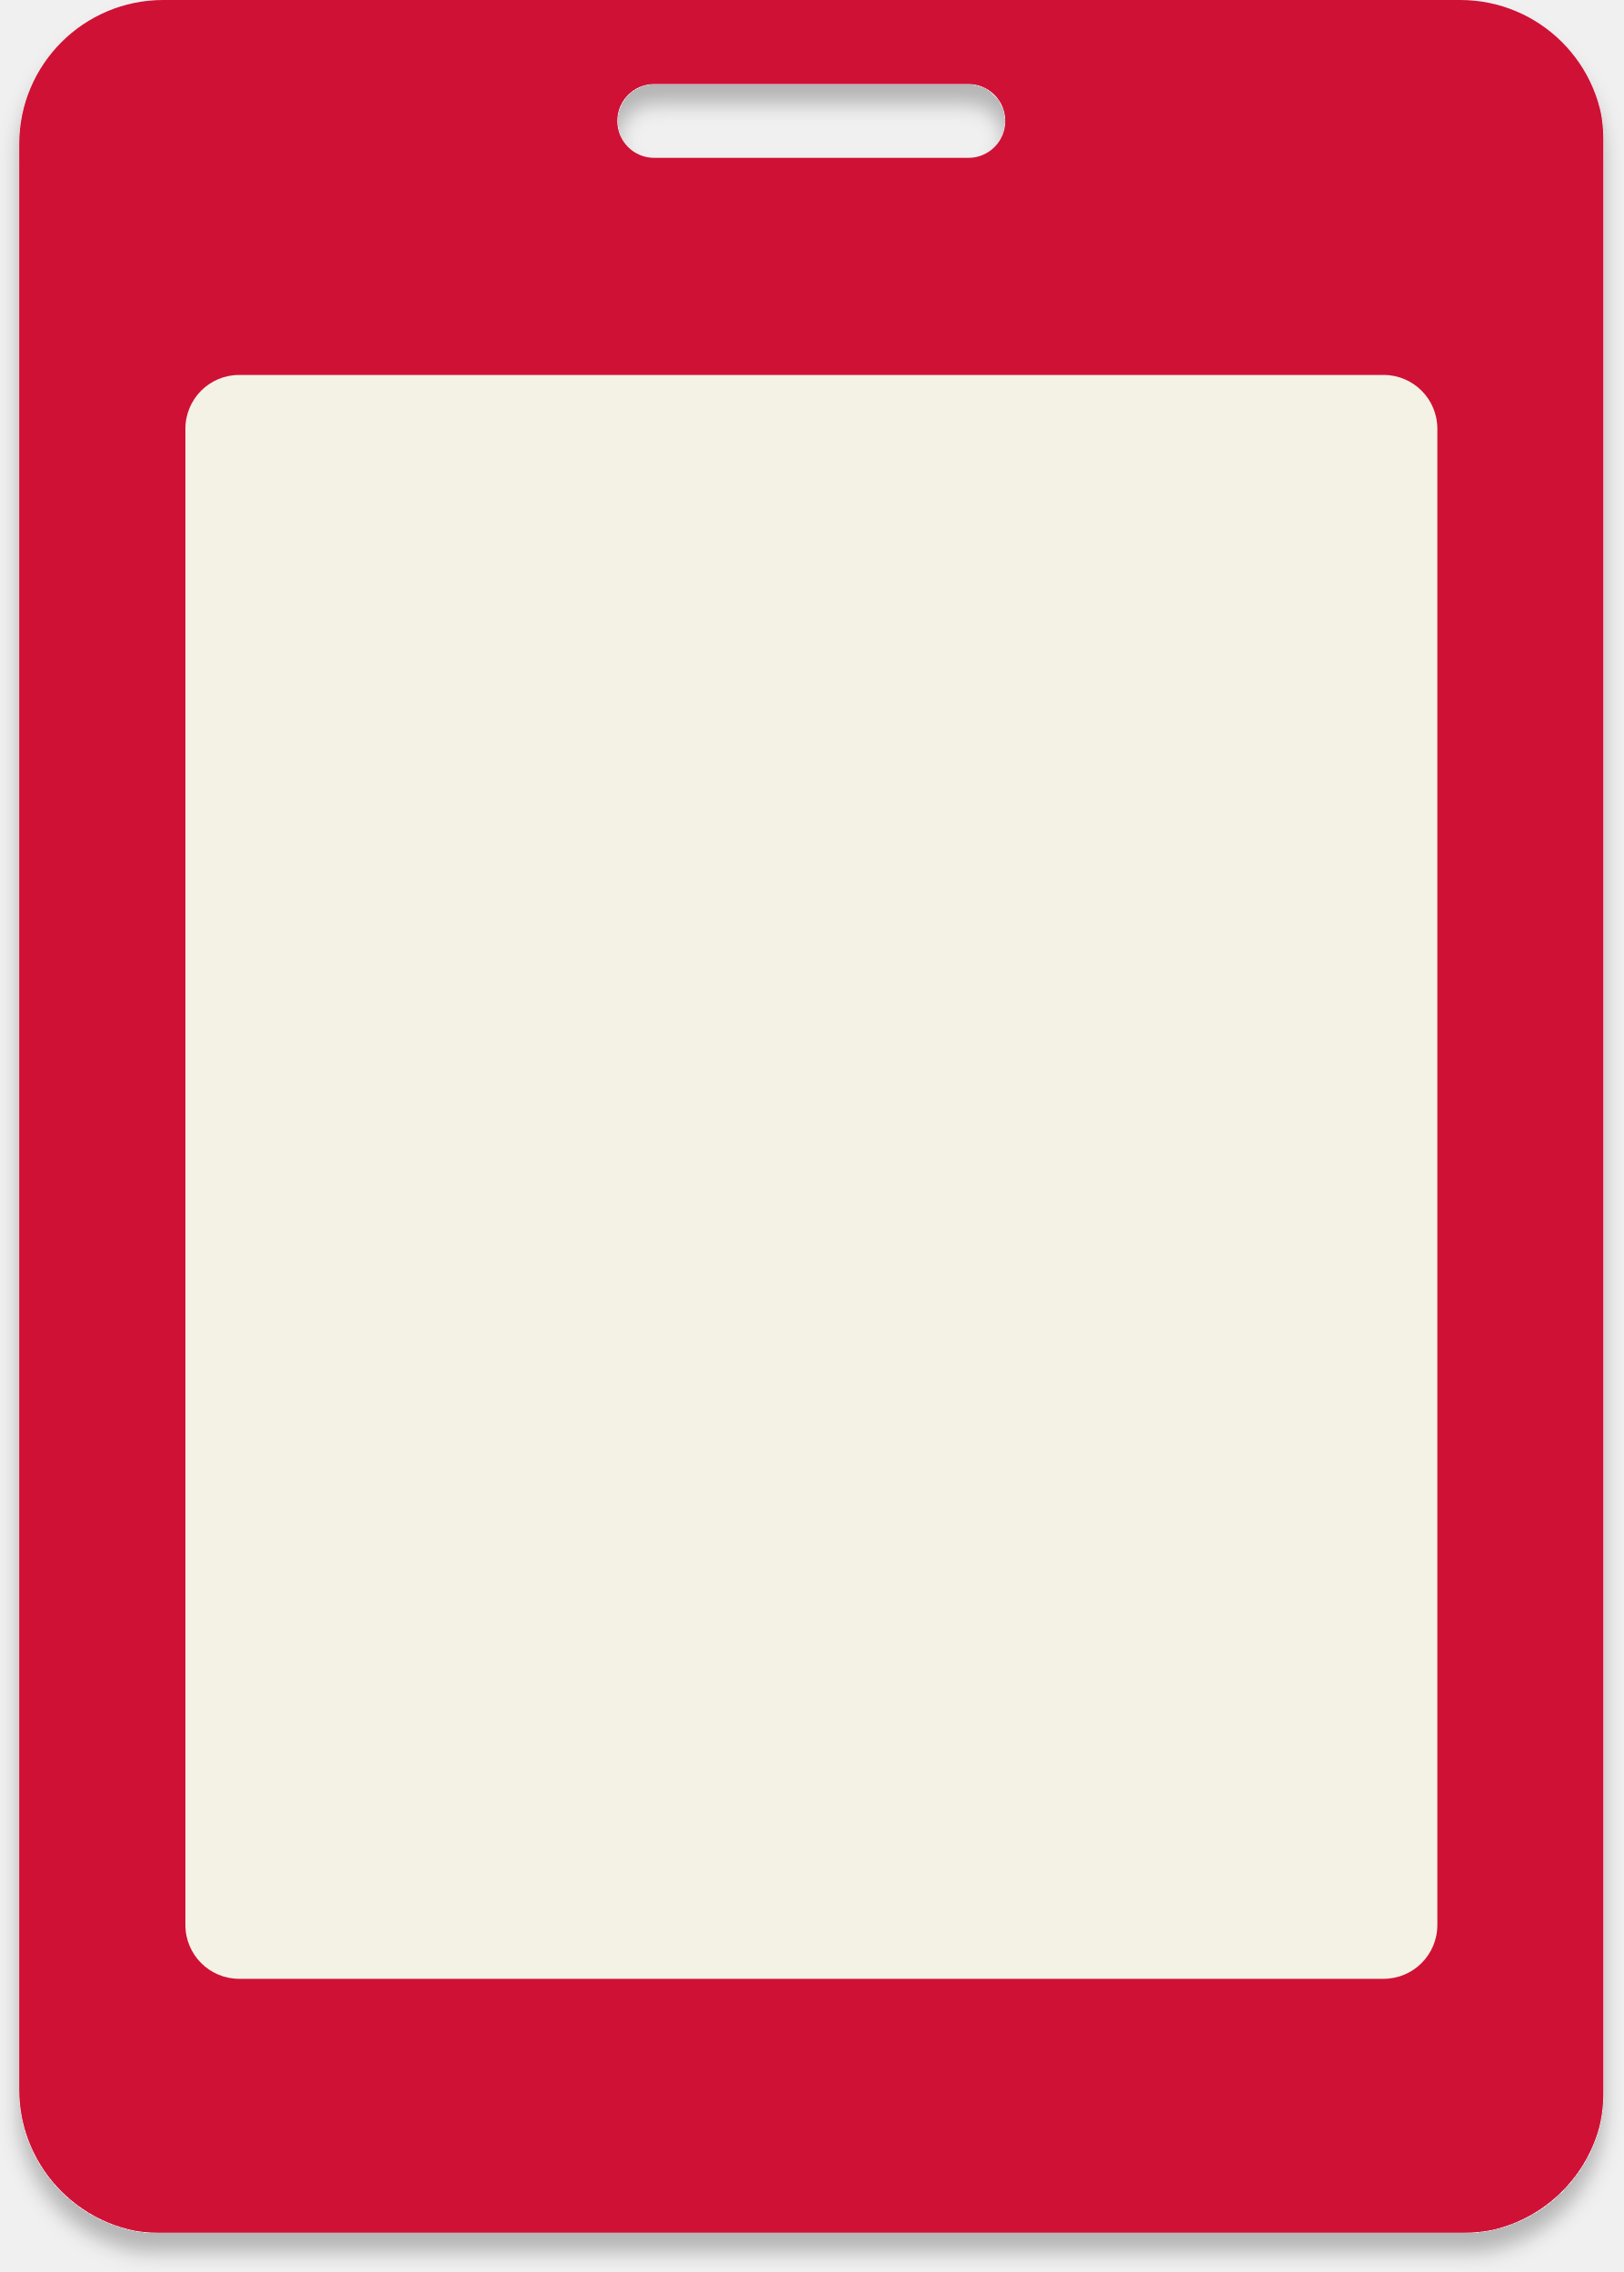
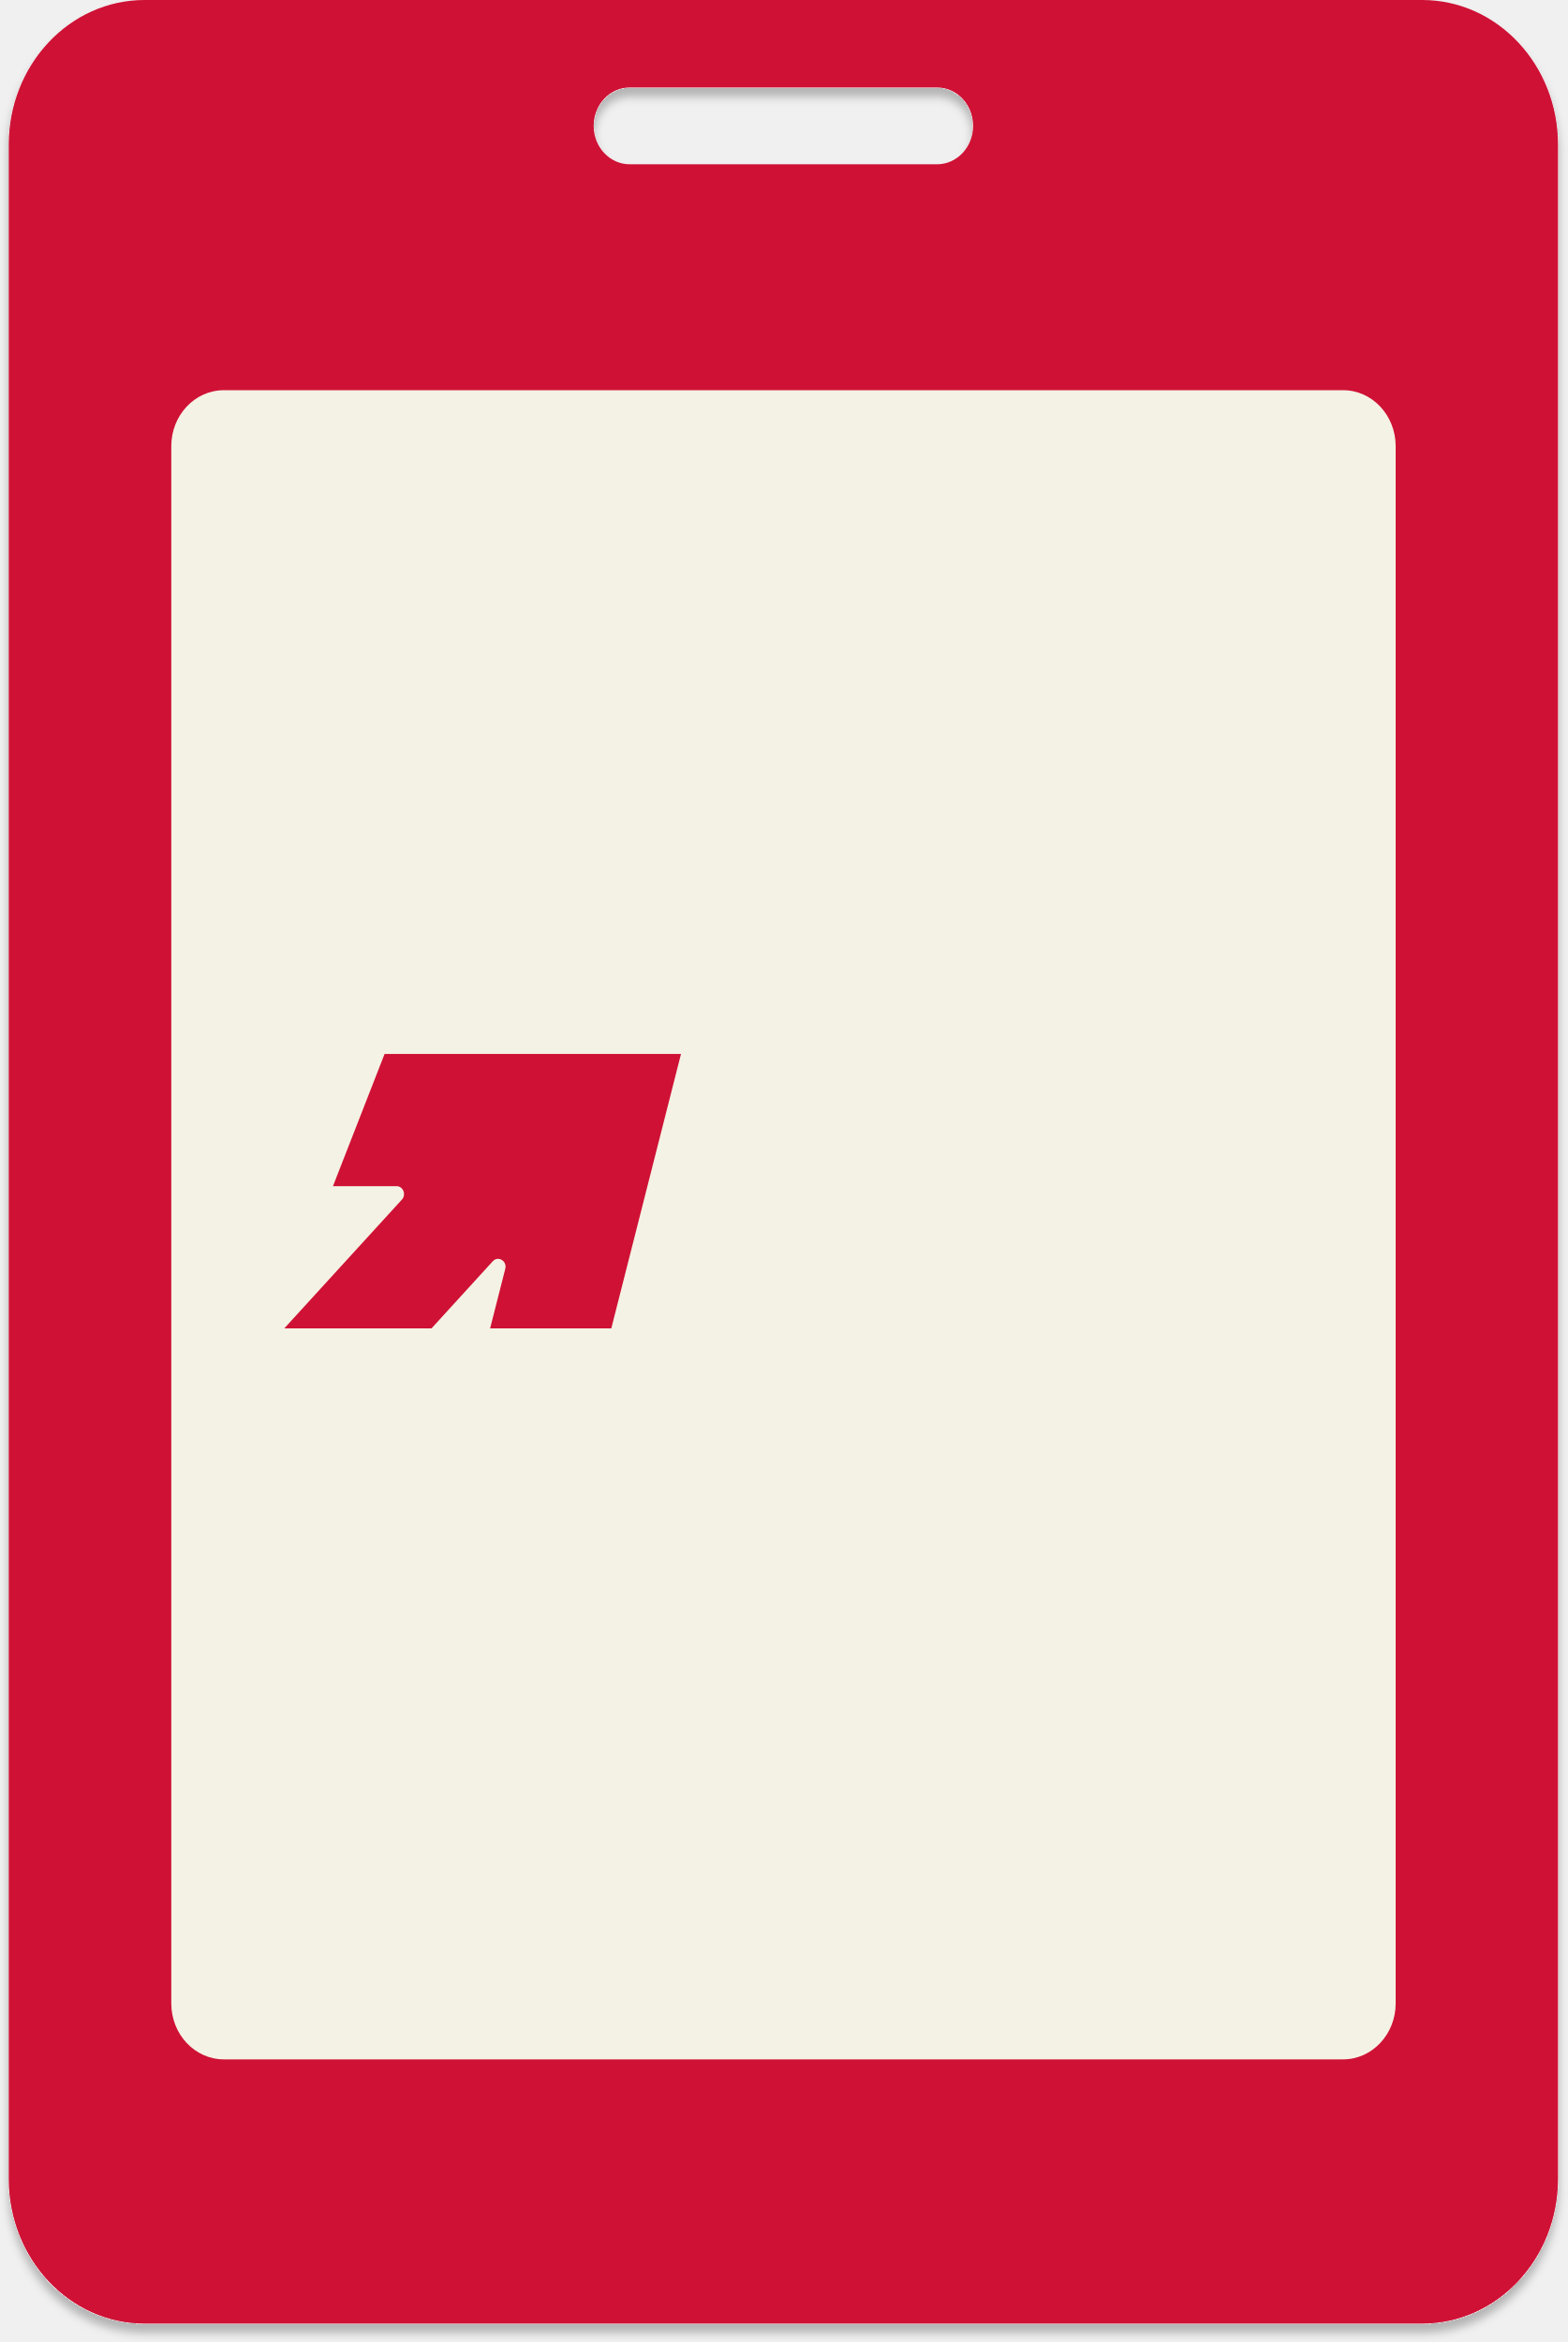
- <svg xmlns="http://www.w3.org/2000/svg" width="338" height="473" viewBox="0 0 338 473" fill="none">
-   <g filter="url(#filter0_d_1251_586)">
-     <g clip-path="url(#clip0_1251_586)">
-       <path d="M201.62 32.863H136.186C131.951 32.863 128.518 29.424 128.518 25.183C128.518 20.939 131.951 17.501 136.186 17.501H201.62C205.854 17.501 209.287 20.939 209.287 25.183C209.287 29.424 205.854 32.863 201.62 32.863ZM304.894 0L32.911 0C16.945 0 4 12.966 4 28.959L4 435.867C4 451.86 16.945 464.825 32.911 464.825H304.894C320.86 464.825 333.805 451.86 333.805 435.867V28.959C333.805 12.966 320.86 0 304.894 0Z" fill="#CF1135" />
-       <path d="M288.055 78.058H49.784C43.606 78.058 38.598 83.074 38.598 89.262V400.756C38.598 406.945 43.606 411.961 49.784 411.961H288.055C294.233 411.961 299.242 406.945 299.242 400.756V89.262C299.242 83.074 294.233 78.058 288.055 78.058Z" fill="#F4F2E4" />
+ <svg xmlns="http://www.w3.org/2000/svg" width="717" height="1071" viewBox="0 0 717 1071" fill="none">
+   <g filter="url(#filter0_d_1385_2)">
+     <g clip-path="url(#clip0_1385_2)">
+       <path d="M428.579 75.125H287.995C278.897 75.125 271.521 67.264 271.521 57.568C271.521 47.867 278.897 40.007 287.995 40.007H428.579C437.677 40.007 445.052 47.867 445.052 57.568C445.052 67.264 437.677 75.125 428.579 75.125ZM650.462 0.001L66.111 0.001C31.807 0.001 3.996 29.641 3.996 66.201L3.996 996.401C3.996 1032.96 31.807 1062.6 66.111 1062.6H650.462C684.766 1062.6 712.577 1032.96 712.577 996.401V66.201C712.577 29.641 684.766 0.001 650.462 0.001Z" fill="#CF1135" />
+       <path d="M614.292 178.441H102.37C89.096 178.441 78.336 189.909 78.336 204.056V916.138C78.336 930.284 89.096 941.752 102.37 941.752H614.292C627.565 941.752 638.326 930.284 638.326 916.138V204.056C638.326 189.909 627.565 178.441 614.292 178.441Z" fill="#F4F2E4" />
+       <path d="M175.893 481.973L152.286 542.432H181.384C184.392 542.432 185.915 546.289 183.815 548.574L130.008 607.483H197.342L225.373 576.781C227.822 574.107 232.006 576.646 231.087 580.244L224.163 607.459H279.586L311.464 481.973H175.893Z" fill="#CF1135" />
    </g>
  </g>
  <defs>
-     <filter id="filter0_d_1251_586" x="0" y="0" width="338" height="473" filterUnits="userSpaceOnUse" color-interpolation-filters="sRGB">
+     <filter id="filter0_d_1385_2" x="0" y="0" width="717" height="1071" filterUnits="userSpaceOnUse" color-interpolation-filters="sRGB">
      <feFlood flood-opacity="0" result="BackgroundImageFix" />
      <feColorMatrix in="SourceAlpha" type="matrix" values="0 0 0 0 0 0 0 0 0 0 0 0 0 0 0 0 0 0 127 0" result="hardAlpha" />
      <feOffset dy="4" />
      <feGaussianBlur stdDeviation="2" />
      <feComposite in2="hardAlpha" operator="out" />
      <feColorMatrix type="matrix" values="0 0 0 0 0 0 0 0 0 0 0 0 0 0 0 0 0 0 0.25 0" />
-       <feBlend mode="normal" in2="BackgroundImageFix" result="effect1_dropShadow_1251_586" />
-       <feBlend mode="normal" in="SourceGraphic" in2="effect1_dropShadow_1251_586" result="shape" />
+       <feBlend mode="normal" in2="BackgroundImageFix" result="effect1_dropShadow_1385_2" />
+       <feBlend mode="normal" in="SourceGraphic" in2="effect1_dropShadow_1385_2" result="shape" />
    </filter>
-     <clipPath id="clip0_1251_586">
-       <rect x="4" width="330" height="465" rx="30" fill="white" />
+     <clipPath id="clip0_1385_2">
+       <rect x="4" width="709" height="1063" rx="30" fill="white" />
    </clipPath>
  </defs>
</svg>
